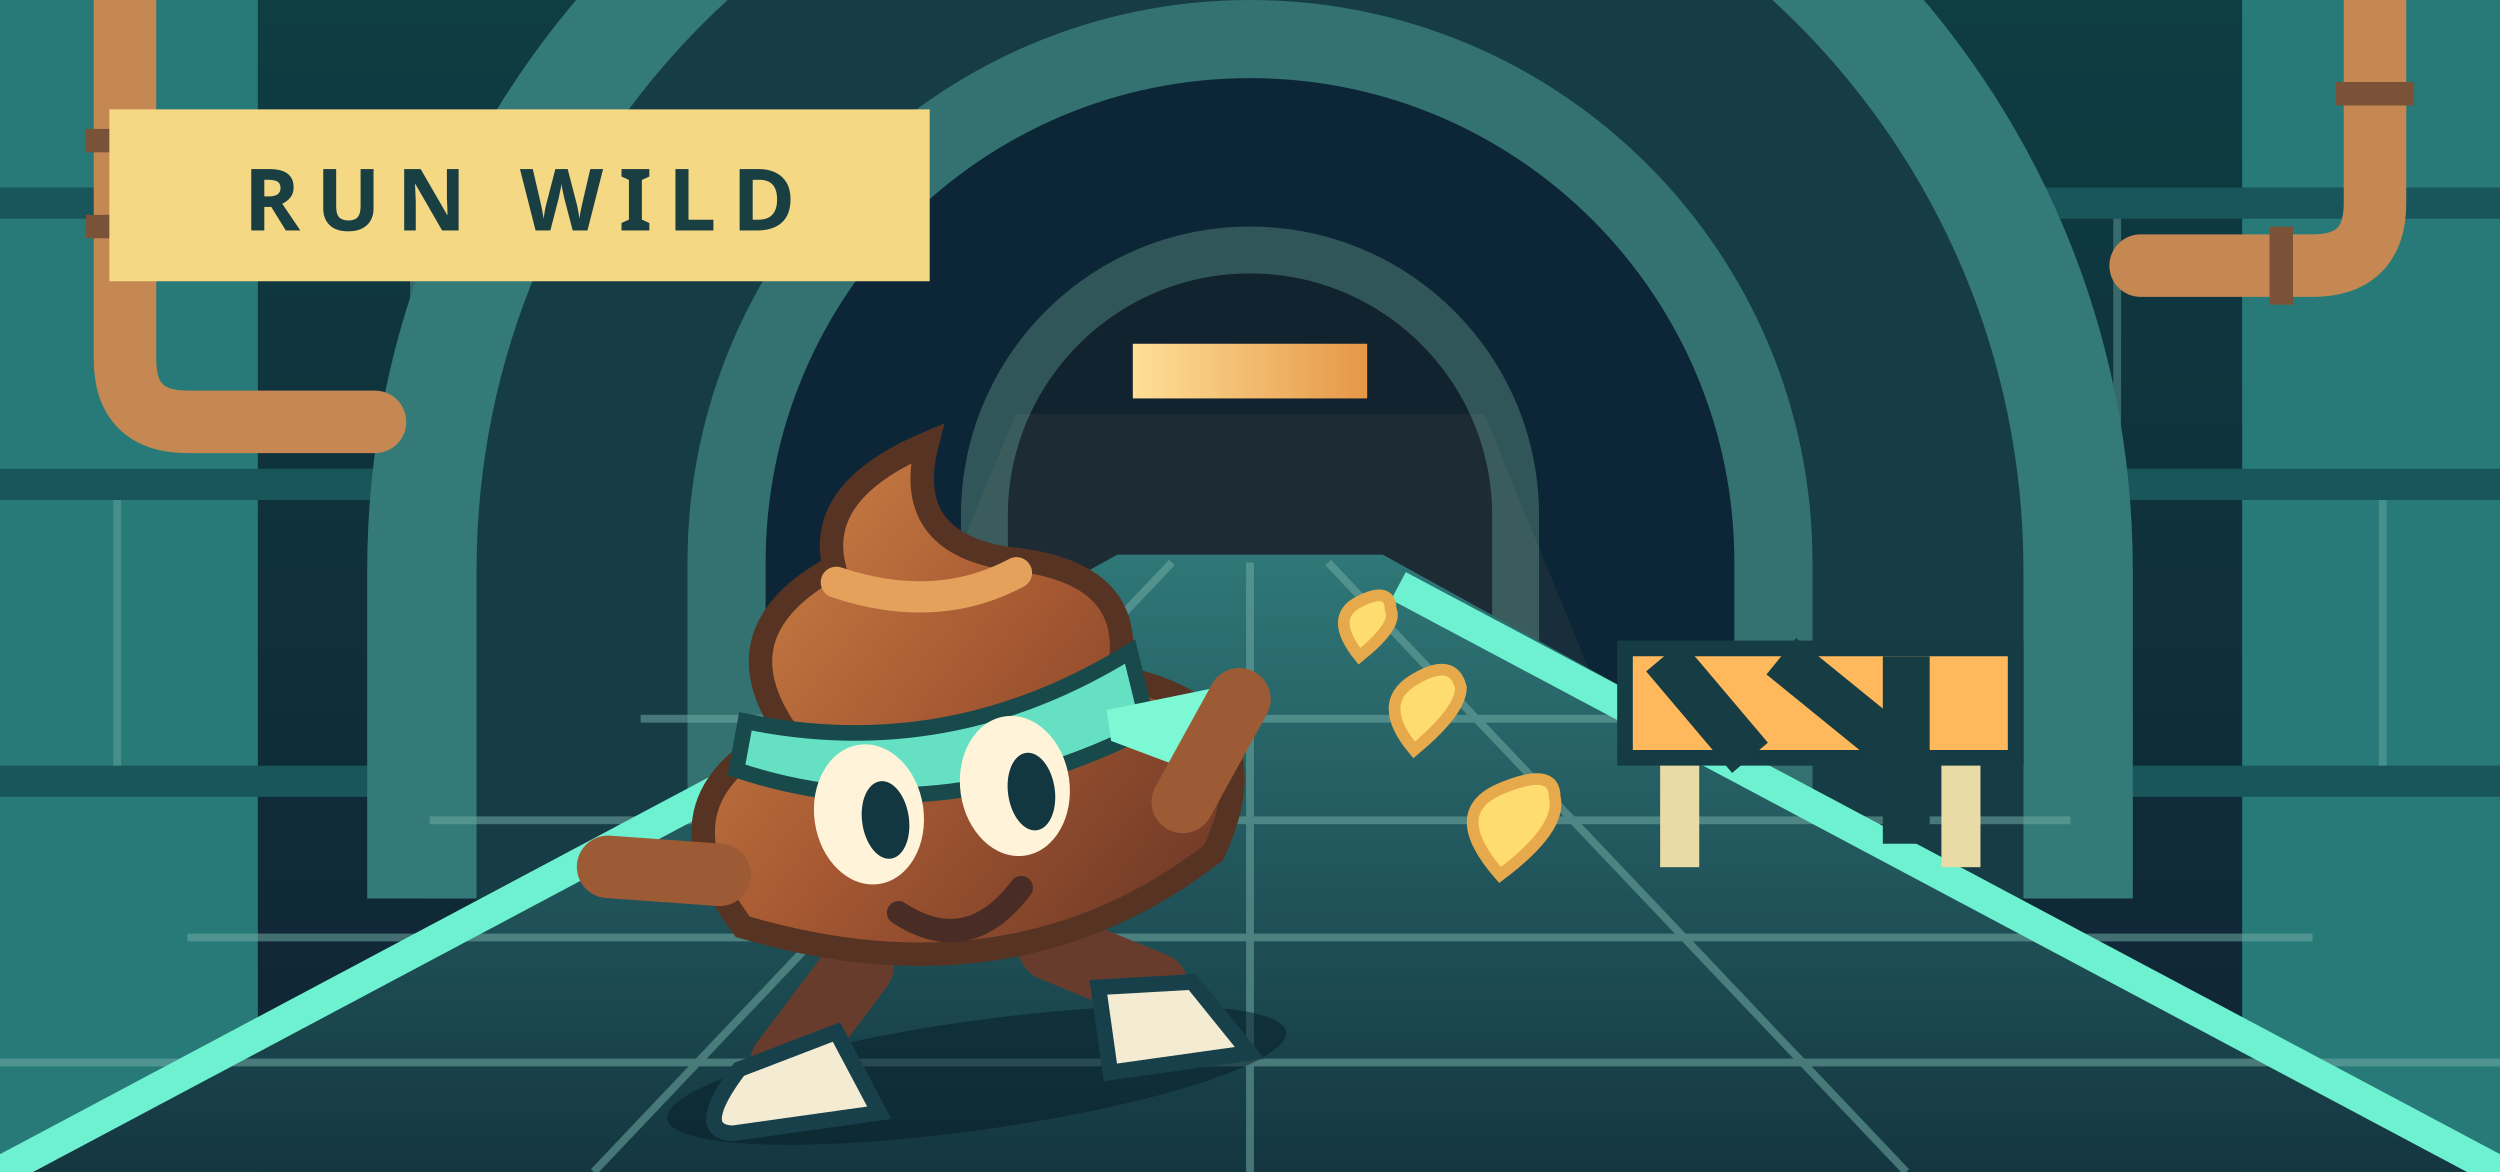
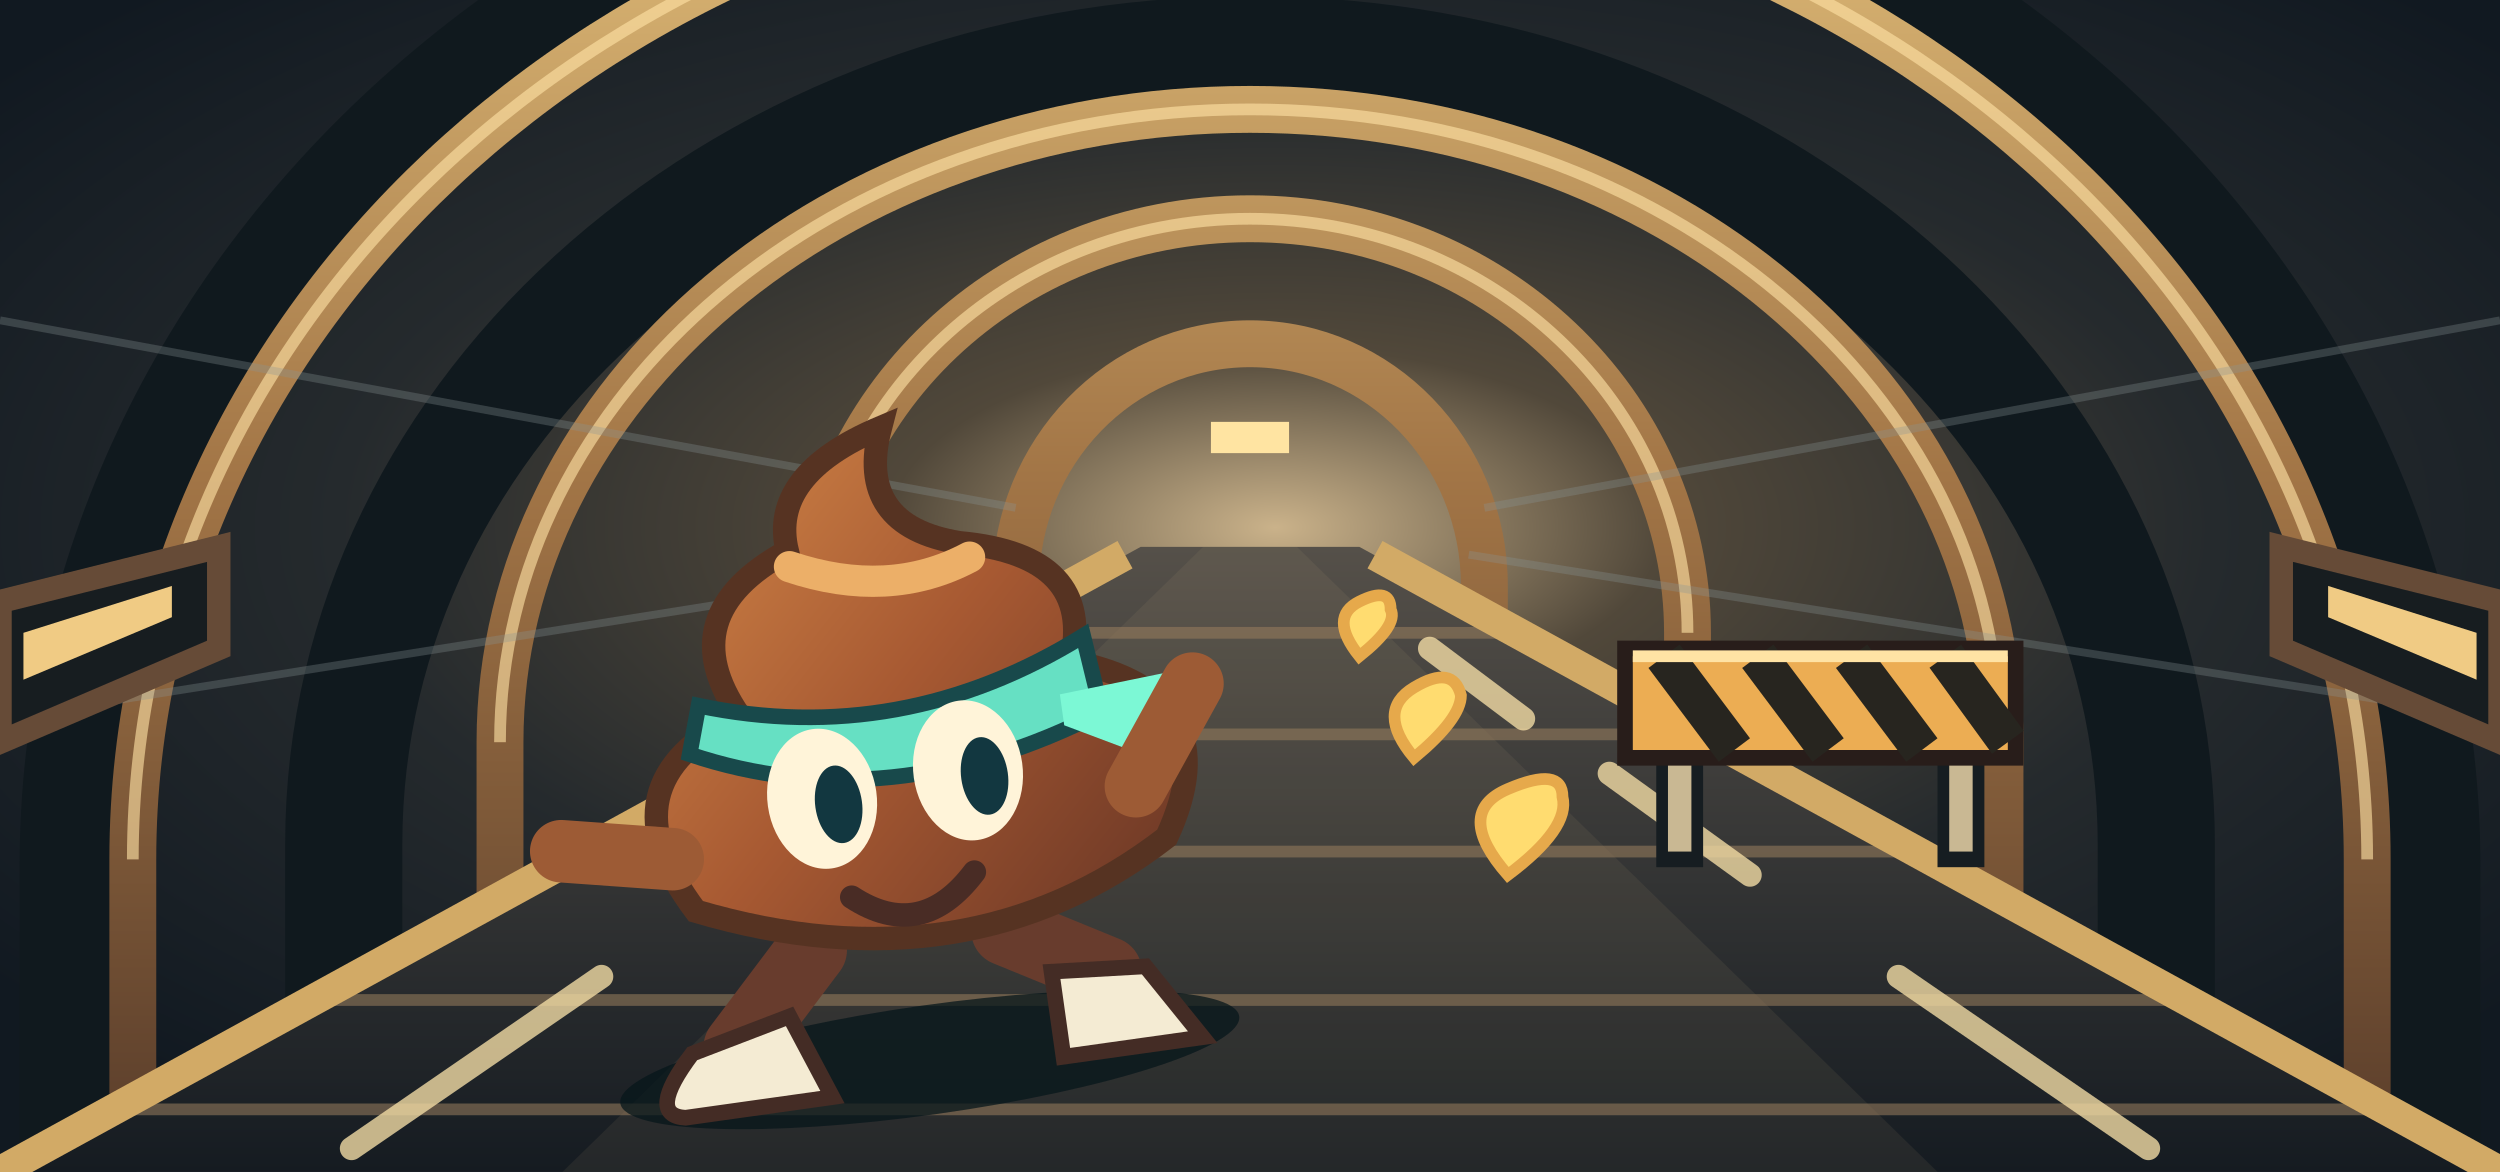
<svg xmlns="http://www.w3.org/2000/svg" viewBox="0 0 320 150">
  <defs>
-     <linearGradient id="sky" x2="0" y2="1">
-       <stop stop-color="#0e3d42" />
-       <stop offset="1" stop-color="#102334" />
+     <radialGradient id="vault" cx=".51" cy=".45" r=".64">
+       <stop stop-color="#cab28a" />
+       <stop offset=".24" stop-color="#51483a" />
+       <stop offset=".58" stop-color="#252a2d" />
+       <stop offset="1" stop-color="#111921" />
+     </radialGradient>
+     <linearGradient id="floor" x2="0" y2="1">
+       <stop stop-color="#555049" />
+       <stop offset="1" stop-color="#151b21" />
    </linearGradient>
-     <linearGradient id="floor" x2="0" y2="1">
-       <stop stop-color="#2f7778" />
-       <stop offset="1" stop-color="#143640" />
+     <linearGradient id="brass" x2="0" y2="1">
+       <stop stop-color="#e0bd79" />
+       <stop offset=".5" stop-color="#a27546" />
+       <stop offset="1" stop-color="#60422d" />
    </linearGradient>
    <linearGradient id="body" x1="0" y1="0" x2="1" y2="1">
      <stop stop-color="#d58b4a" />
      <stop offset=".5" stop-color="#a75932" />
      <stop offset="1" stop-color="#673525" />
    </linearGradient>
-     <linearGradient id="light">
-       <stop stop-color="#ffdf97" />
-       <stop offset="1" stop-color="#e59747" />
-     </linearGradient>
  </defs>
-   <path fill="url(#sky)" d="M0 0h320v150H0z" />
-   <path fill="#287a79" d="M0 0h33v150H0zM287 0h33v150h-33z" />
-   <path fill="#18565c" d="M0 24h320v4H0zM0 60h320v4H0zM0 98h320v4H0z" />
-   <g fill="none" stroke="#6aa9a0" stroke-width="1" opacity=".45">
-     <path d="M18 0v24M53 28v32M15 64v34M303 0v24M271 28v32M305 64v34" />
+   <path fill="url(#vault)" d="M0 0h320v150H0z" />
+   <g fill="none">
+     <path d="M10 150V111a150 135 0 0 1 300 0v39M44 136v-28a116 101 0 0 1 232 0v28" stroke="#10191e" stroke-width="15" />
+     <path d="M17 140v-30a143 128 0 0 1 286 0v30M64 115v-20a96 81 0 0 1 192 0v20M104 98V81a56 53 0 0 1 112 0v17M130 85V75a30 31 0 0 1 60 0v10" stroke="url(#brass)" stroke-width="6" />
+     <path d="M17 110a143 128 0 0 1 286 0M64 95a96 81 0 0 1 192 0M104 81a56 53 0 0 1 112 0" stroke="#ffe2a4" stroke-width="1.5" opacity=".62" />
+     <path d="m0 41 130 24M320 41 190 65M0 92l132-21m188 21L188 71" stroke="#899396" stroke-width="1" opacity=".31" />
  </g>
-   <path d="M54 115V73a106 106 0 0 1 212 0v42" fill="#163c46" stroke="#347a78" stroke-width="14" />
-   <path d="M93 101V72a67 67 0 0 1 134 0v29" fill="#0d2637" stroke="#347271" stroke-width="10" />
-   <path d="M126 84V66a34 34 0 0 1 68 0v18" fill="#122330" stroke="#31565a" stroke-width="6" />
-   <path d="M145 44h30v7h-30z" fill="url(#light)" />
-   <path d="m130 53-18 44h96l-18-44z" fill="#ffd979" opacity=".05" />
-   <path d="M0 150 143 71h34l143 79z" fill="url(#floor)" />
-   <g fill="none" stroke="#6faaa2" stroke-width="1" opacity=".55">
-     <path d="M0 136h320M24 120h272M55 105h210M82 92h156M160 72v78M150 72 76 150M170 72l74 78" />
-   </g>
-   <path d="M0 150 141 75M320 150 179 75" stroke="#6ef1d0" stroke-width="4" />
-   <g fill="none" stroke="#c68852" stroke-width="8" stroke-linecap="round">
-     <path d="M16 0v46q0 8 8 8h24M304 0v26q0 8-8 8h-22" />
-   </g>
-   <g stroke="#795238" stroke-width="3">
-     <path d="M11 18h10M11 29h10M299 12h10M292 29v10" />
-   </g>
+   <path d="M0 150 146 70h28l146 80z" fill="url(#floor)" />
+   <path d="M72 150 154 70h12l82 80z" fill="#bca379" opacity=".09" />
+   <path d="M14 142h292M40 128h240M77 109h166M104 94h112M128 81h64" fill="none" stroke="#957b5c" stroke-width="1.5" opacity=".58" />
+   <path d="M0 150 144 71M320 150 176 71" stroke="#d2aa66" stroke-width="4" />
+   <path d="m45 147 32-22m19-13 18-13m11-7 12-9m138 64-32-22m-19-13-18-13m-11-7-12-9" fill="none" stroke="#f1dba4" stroke-width="3" stroke-linecap="round" opacity=".8" />
+   <path d="M0 77l28-7v13L0 95zm320 0-28-7v13l28 12z" fill="#171d20" stroke="#664b37" stroke-width="3" />
+   <path d="m3 81 19-6v4L3 87zm314 0-19-6v4l19 8z" fill="#f0cb84" />
+   <path d="M155 54h10v4h-10z" fill="#ffe4a2" />
  <g transform="translate(233 95)">
-     <path d="M-18 16V-9M18 16V-9" stroke="#e9dba6" stroke-width="5" />
-     <path d="M-25-12h50v14h-50z" fill="#ffb85b" stroke="#153b45" stroke-width="2" />
-     <path d="m-20-11 11 13M-5-11 11 2M11-11 11 13" stroke="#173d44" stroke-width="6" />
+     <path d="M-18 16V-9M18 16V-9" stroke="#161d21" stroke-width="6" />
+     <path d="M-18 14V-9M18 14V-9" stroke="#c9b893" stroke-width="3" />
+     <path d="M-25-12h50v14h-50z" fill="#ecad53" stroke="#281d1a" stroke-width="2" />
+     <path d="m-20-11 9 12m3-12 9 12m3-12 9 12m3-12 8 11" stroke="#27251f" stroke-width="5" />
+     <path d="M-24-11h48" stroke="#ffe3a4" stroke-width="1.5" />
  </g>
  <g fill="#ffdc70" stroke="#e6a94b" stroke-width="1.5">
-     <path d="M192 112q-7-8 0-11t7 1q1 4-7 10z" />
-     <path d="M181 96q-5-6 0-9t6 1q0 3-6 8z" />
-     <path d="M174 84q-4-5 0-7t4 1q1 2-4 6z" />
+     <path d="M193 112q-7-8 0-11t7 1q1 4-7 10zM181 97q-5-6 0-9t6 1q0 3-6 8zM174 84q-4-5 0-7t4 1q1 2-4 6z" />
  </g>
-   <g transform="translate(120 102) rotate(-8)">
-     <ellipse cx="0" cy="36" rx="40" ry="7" fill="#061b26" opacity=".5" />
+   <g transform="translate(114 100) rotate(-8)">
+     <ellipse cx="0" cy="36" rx="40" ry="7" fill="#06151a" opacity=".74" />
    <path d="m-13 20-11 11M12 21l12 7" stroke="#683c2d" stroke-width="9" stroke-linecap="round" />
-     <path d="m-30 31 13-3 4 11h-19q-5-1 2-8zM17 27l12 1 6 10H17z" fill="#f4ebd3" stroke="#18404a" stroke-width="2" />
+     <path d="m-30 31 13-3 4 11h-19q-5-1 2-8zM17 27l12 1 6 10H17z" fill="#f4ebd3" stroke="#442c25" stroke-width="2" />
    <path d="M-27 13q-10-18 9-24-7-14 9-20-1-10 14-14-5 12 8 16 17 4 12 17 20 7 9 24-28 16-61 1z" fill="url(#body)" stroke="#563322" stroke-width="3" />
-     <path d="M-18-10q21 8 44-1M-9-29q12 6 23 2" fill="none" stroke="#e3a15c" stroke-width="4" stroke-linecap="round" />
+     <path d="M-18-10q21 8 44-1M-9-29q12 6 23 2" fill="none" stroke="#ecaf68" stroke-width="4" stroke-linecap="round" />
    <path d="M-23-13q25 9 50-2l1 10q-29 10-53-2z" fill="#66e0c3" stroke="#18494b" stroke-width="2" />
    <path d="m23-8 16-1-5 11-11-6" fill="#7cf8d5" />
    <g fill="#fff4d9">
      <ellipse cx="-9" cy="1" rx="7" ry="9" />
      <ellipse cx="10" cy="0" rx="7" ry="9" />
    </g>
    <g fill="#123740">
      <ellipse cx="-7" cy="2" rx="3" ry="5" />
      <ellipse cx="12" cy="1" rx="3" ry="5" />
    </g>
    <path d="M-7 14q8 7 16-1" fill="none" stroke="#492c25" stroke-width="3" stroke-linecap="round" />
    <path d="m-29 6-14-3M31 5l9-12" fill="none" stroke="#9d5b35" stroke-width="8" stroke-linecap="round" />
  </g>
-   <path d="M14 14h105v22H14z" fill="#f5d883" />
-   <text x="66.5" y="29.5" text-anchor="middle" font-family="system-ui,sans-serif" font-size="11" font-weight="900" letter-spacing="2" fill="#193f42">RUN WILD</text>
</svg>
